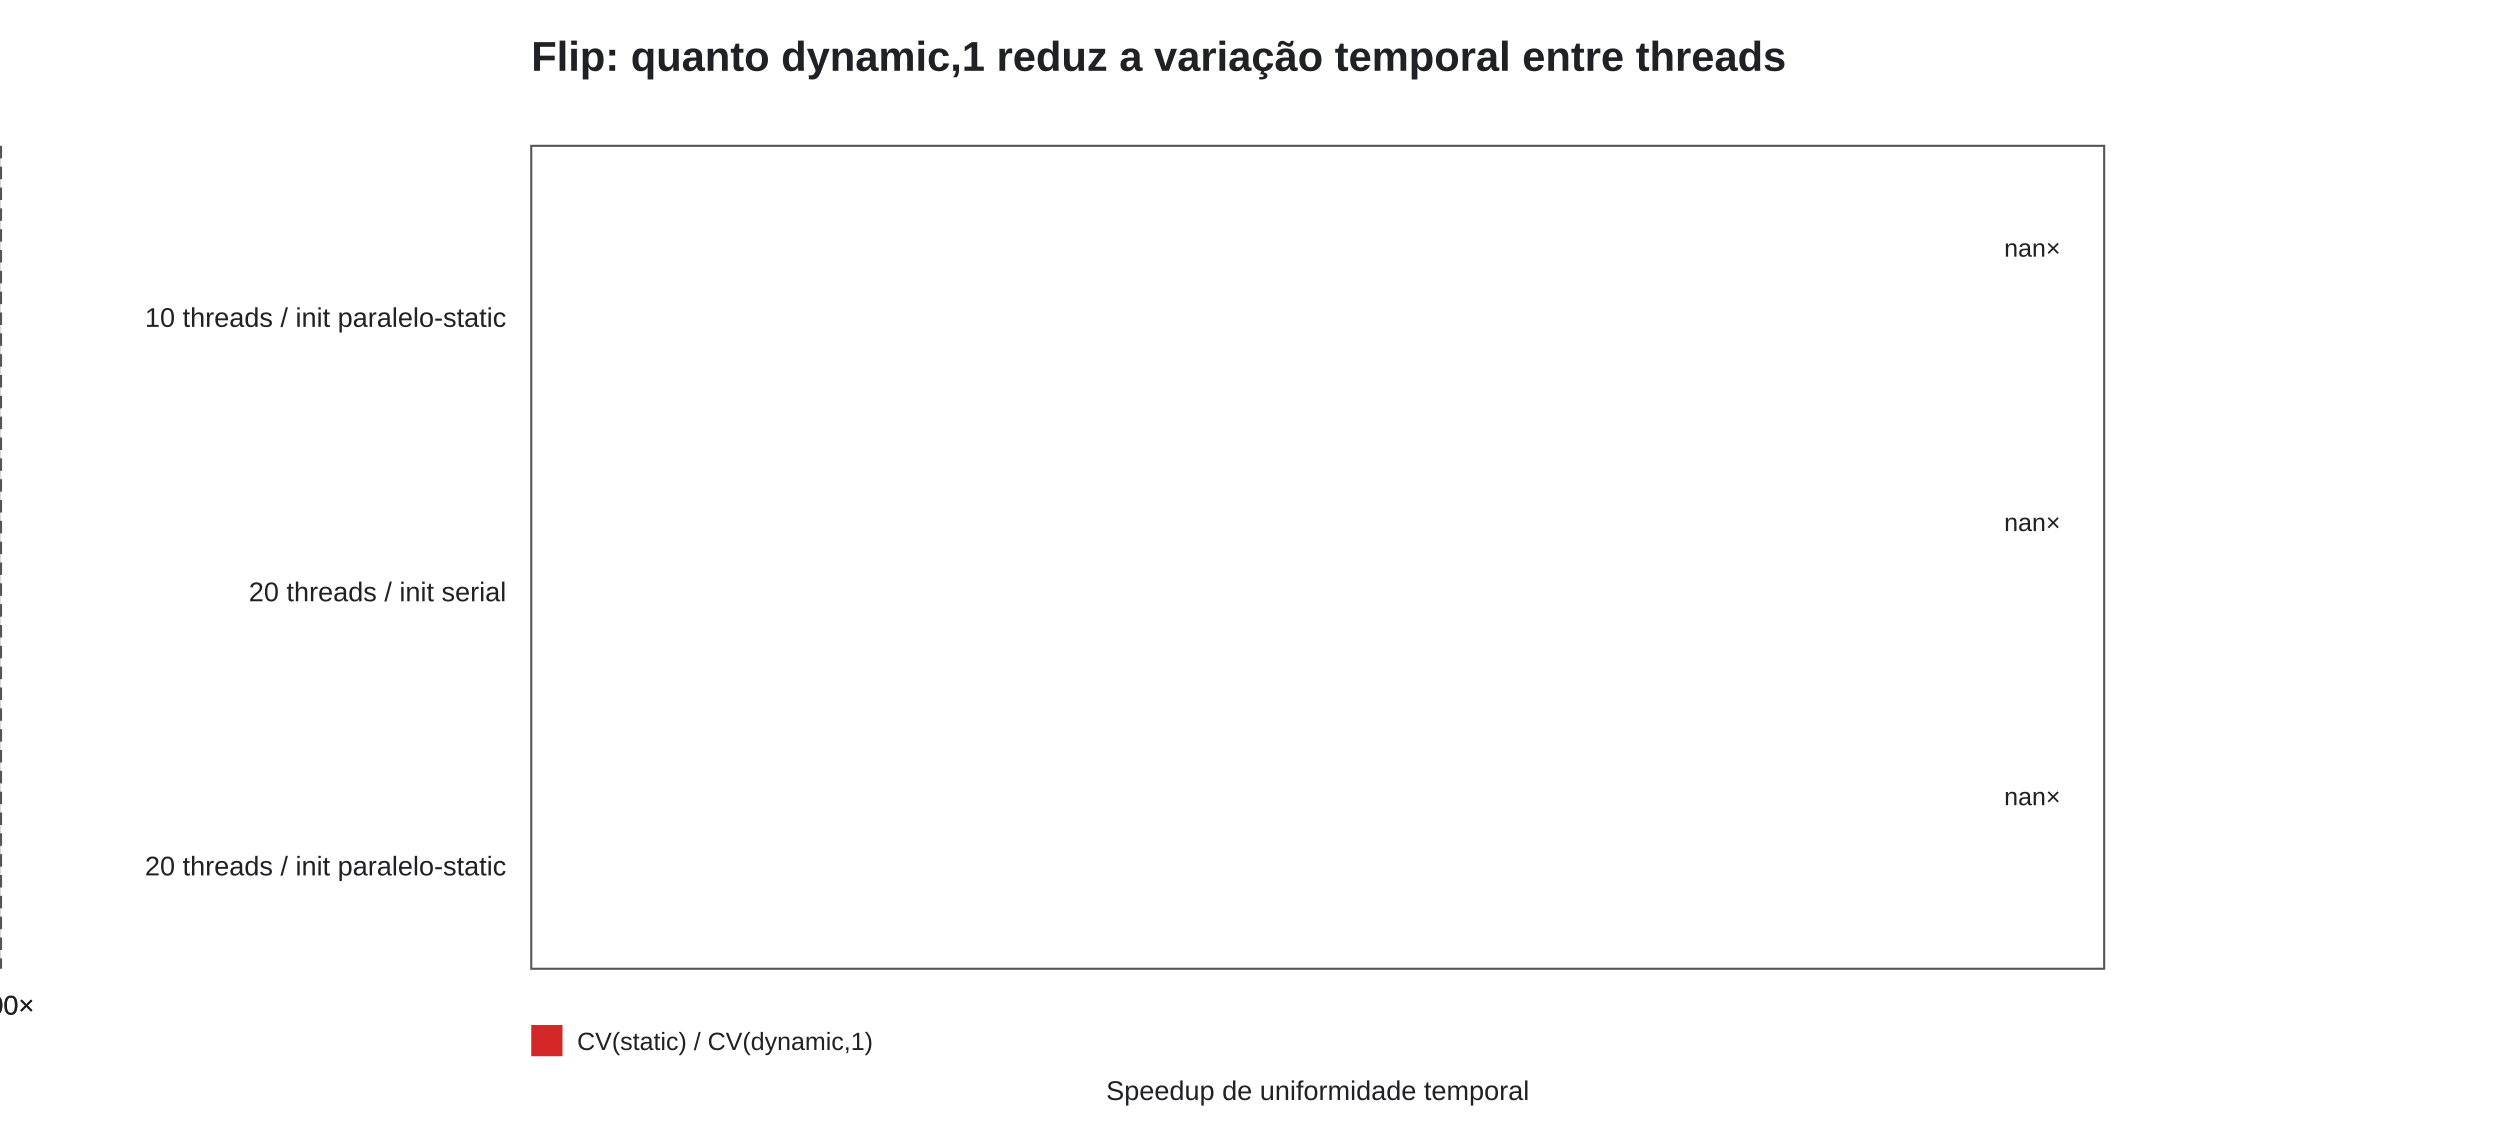
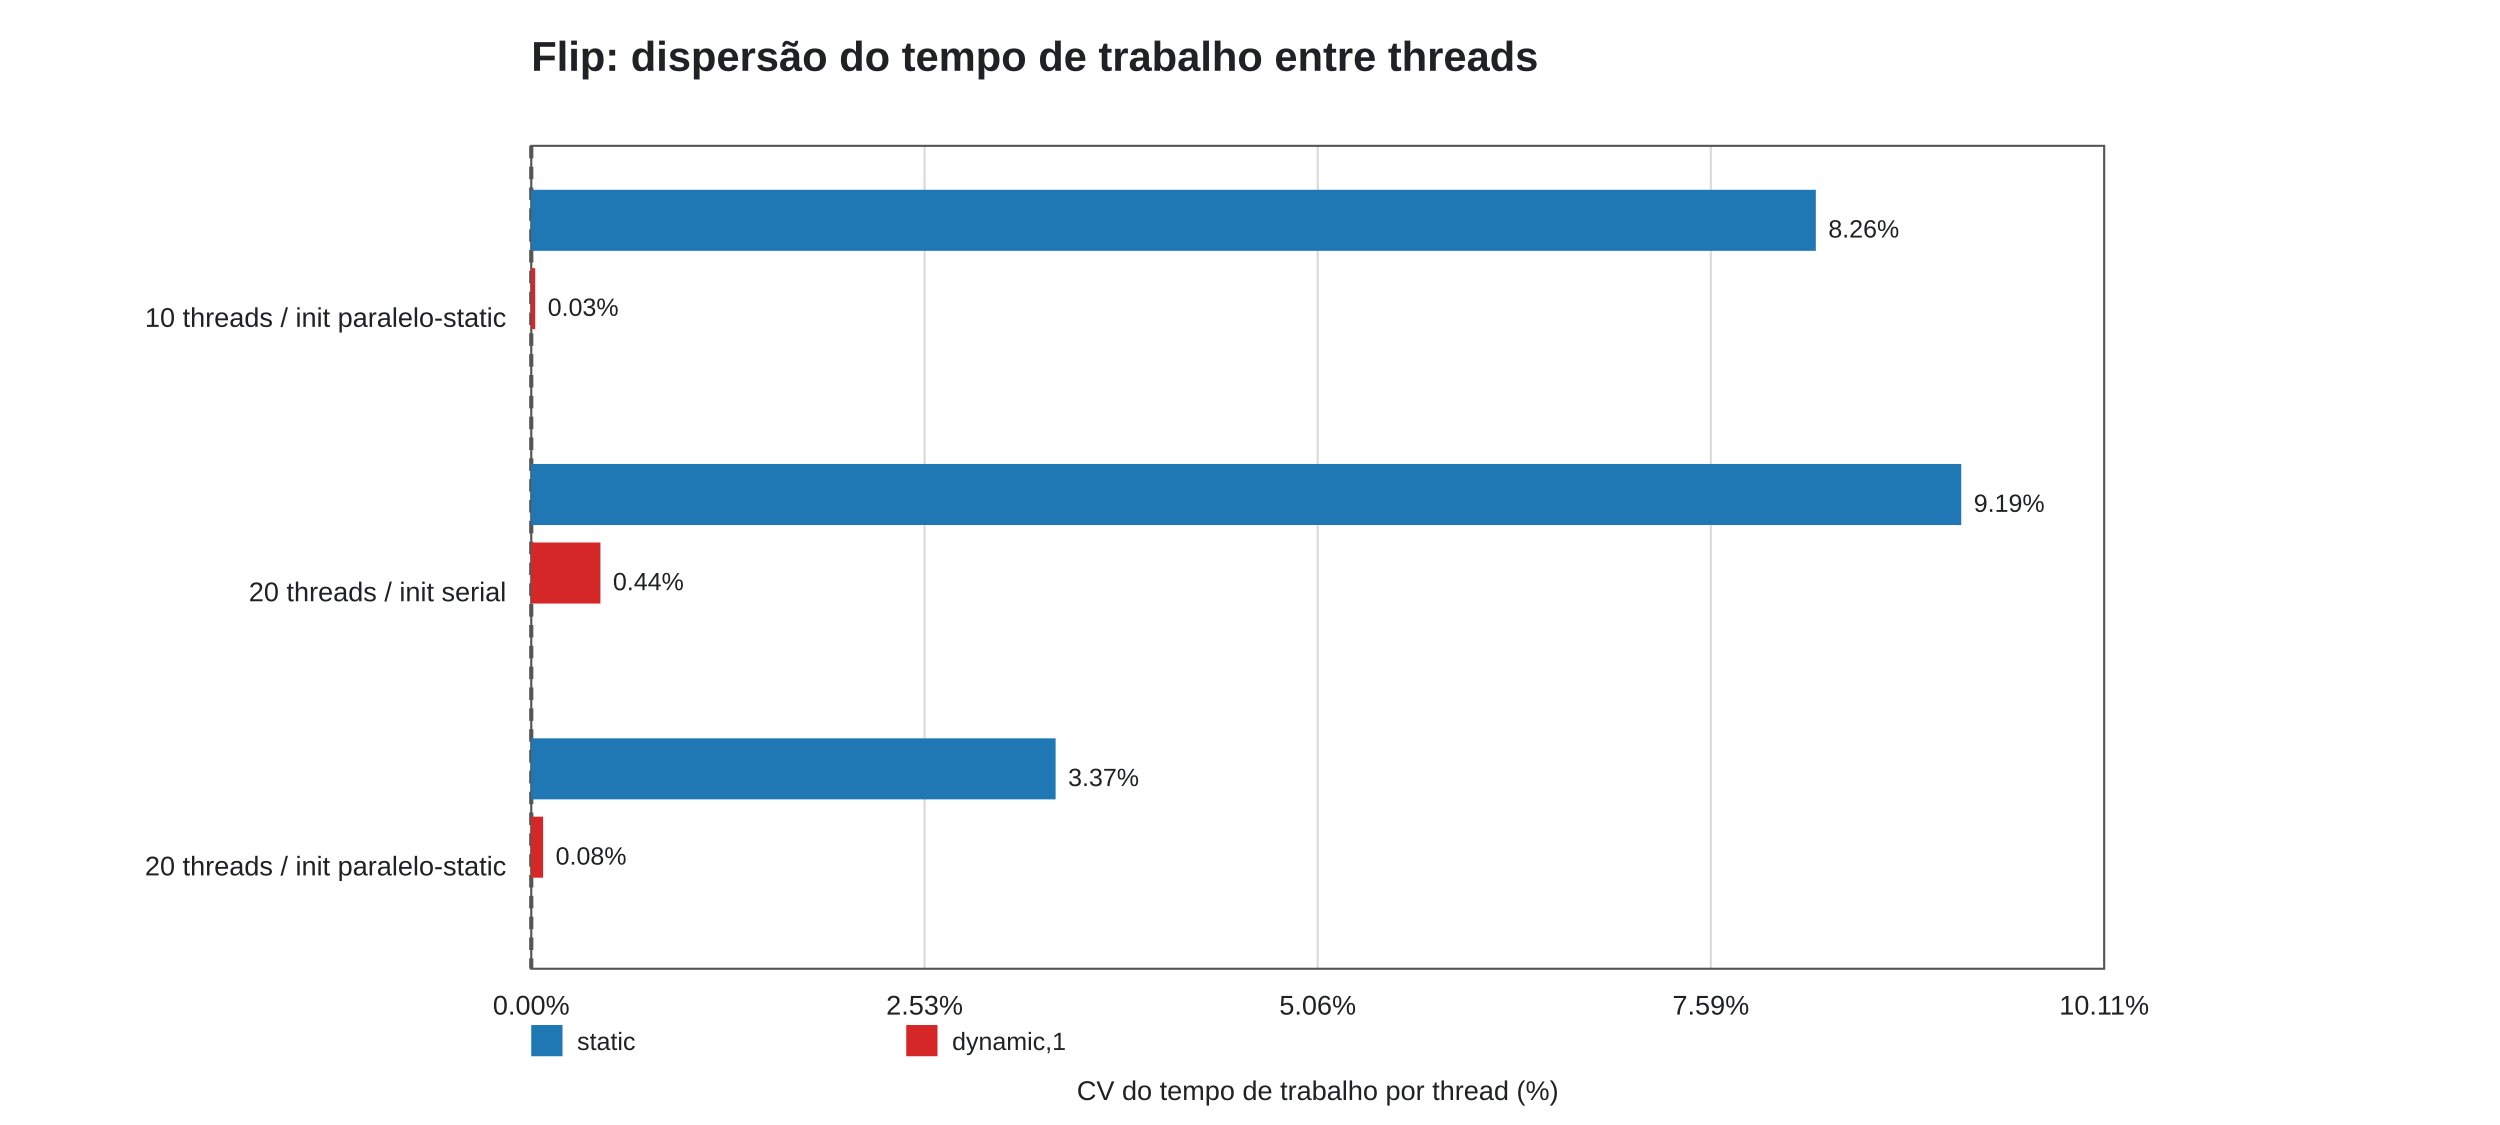
- <svg xmlns="http://www.w3.org/2000/svg" width="1200" height="540" viewBox="0 0 1200 540" role="img" aria-label="Flip: quanto dynamic,1 reduz a variação temporal entre threads">
+ <svg xmlns="http://www.w3.org/2000/svg" width="1200" height="540" viewBox="0 0 1200 540" role="img" aria-label="Flip: dispersão do tempo de trabalho entre threads">
  <style>text{font-family:Arial,sans-serif;fill:#202124}.axis{font-size:13px}.small{font-size:12px}.title{font-size:20px;font-weight:700}.legend{font-size:12px}.grid{stroke:#d9d9d9;stroke-width:1}.frame{fill:none;stroke:#555;stroke-width:1}.note{font-size:11px;fill:#555}</style>
-   <text class="title" x="255" y="34">Flip: quanto dynamic,1 reduz a variação temporal entre threads</text>
-   <line class="grid" x1="nan" x2="nan" y1="70" y2="465" />
-   <text class="axis" text-anchor="middle" x="nan" y="487">0.00×</text>
-   <line class="grid" x1="nan" x2="nan" y1="70" y2="465" />
-   <text class="axis" text-anchor="middle" x="nan" y="487">1.00×</text>
+   <text class="title" x="255" y="34">Flip: dispersão do tempo de trabalho entre threads</text>
+   <line class="grid" x1="255.0" x2="255.0" y1="70" y2="465" />
+   <text class="axis" text-anchor="middle" x="255.0" y="487">0.00%</text>
+   <line class="grid" x1="443.8" x2="443.8" y1="70" y2="465" />
+   <text class="axis" text-anchor="middle" x="443.8" y="487">2.53%</text>
+   <line class="grid" x1="632.5" x2="632.5" y1="70" y2="465" />
+   <text class="axis" text-anchor="middle" x="632.5" y="487">5.06%</text>
+   <line class="grid" x1="821.2" x2="821.2" y1="70" y2="465" />
+   <text class="axis" text-anchor="middle" x="821.2" y="487">7.59%</text>
+   <line class="grid" x1="1010.0" x2="1010.0" y1="70" y2="465" />
+   <text class="axis" text-anchor="middle" x="1010.0" y="487">10.11%</text>
  <rect class="frame" x="255" y="70" width="755" height="395" />
-   <line x1="nan" x2="nan" y1="70" y2="465" stroke="#555" stroke-width="2" stroke-dasharray="6,4" />
+   <line x1="255.0" x2="255.0" y1="70" y2="465" stroke="#555" stroke-width="2" stroke-dasharray="6,4" />
  <text class="axis" text-anchor="end" x="243" y="156.9">10 threads / init paralelo-static</text>
-   <rect x="nan" y="91.1" width="0.0" height="41.1" fill="#d62728" />
-   <text class="small" x="962.0" y="123.2">nan×</text>
+   <rect x="255.0" y="91.1" width="616.6" height="29.3" fill="#1f77b4" />
+   <text class="small" x="877.6" y="114.0">8.26%</text>
+   <rect x="255.0" y="128.7" width="1.9" height="29.3" fill="#d62728" />
+   <text class="small" x="262.9" y="151.6">0.03%</text>
  <text class="axis" text-anchor="end" x="243" y="288.6">20 threads / init serial</text>
-   <rect x="nan" y="222.7" width="0.0" height="41.1" fill="#d62728" />
-   <text class="small" x="962.0" y="254.9">nan×</text>
+   <rect x="255.0" y="222.7" width="686.4" height="29.3" fill="#1f77b4" />
+   <text class="small" x="947.4" y="245.7">9.19%</text>
+   <rect x="255.0" y="260.4" width="33.2" height="29.3" fill="#d62728" />
+   <text class="small" x="294.2" y="283.3">0.44%</text>
  <text class="axis" text-anchor="end" x="243" y="420.2">20 threads / init paralelo-static</text>
-   <rect x="nan" y="354.4" width="0.0" height="41.1" fill="#d62728" />
-   <text class="small" x="962.0" y="386.5">nan×</text>
-   <rect x="255" y="492" width="15" height="15" fill="#d62728" />
-   <text class="legend" x="277" y="504">CV(static) / CV(dynamic,1)</text>
-   <text class="axis" text-anchor="middle" x="632.5" y="528">Speedup de uniformidade temporal</text>
+   <rect x="255.0" y="354.4" width="251.7" height="29.3" fill="#1f77b4" />
+   <text class="small" x="512.7" y="377.3">3.37%</text>
+   <rect x="255.0" y="392.0" width="5.7" height="29.3" fill="#d62728" />
+   <text class="small" x="266.7" y="415.0">0.08%</text>
+   <rect x="255" y="492" width="15" height="15" fill="#1f77b4" />
+   <text class="legend" x="277" y="504">static</text>
+   <rect x="435" y="492" width="15" height="15" fill="#d62728" />
+   <text class="legend" x="457" y="504">dynamic,1</text>
+   <text class="axis" text-anchor="middle" x="632.5" y="528">CV do tempo de trabalho por thread (%)</text>
</svg>
